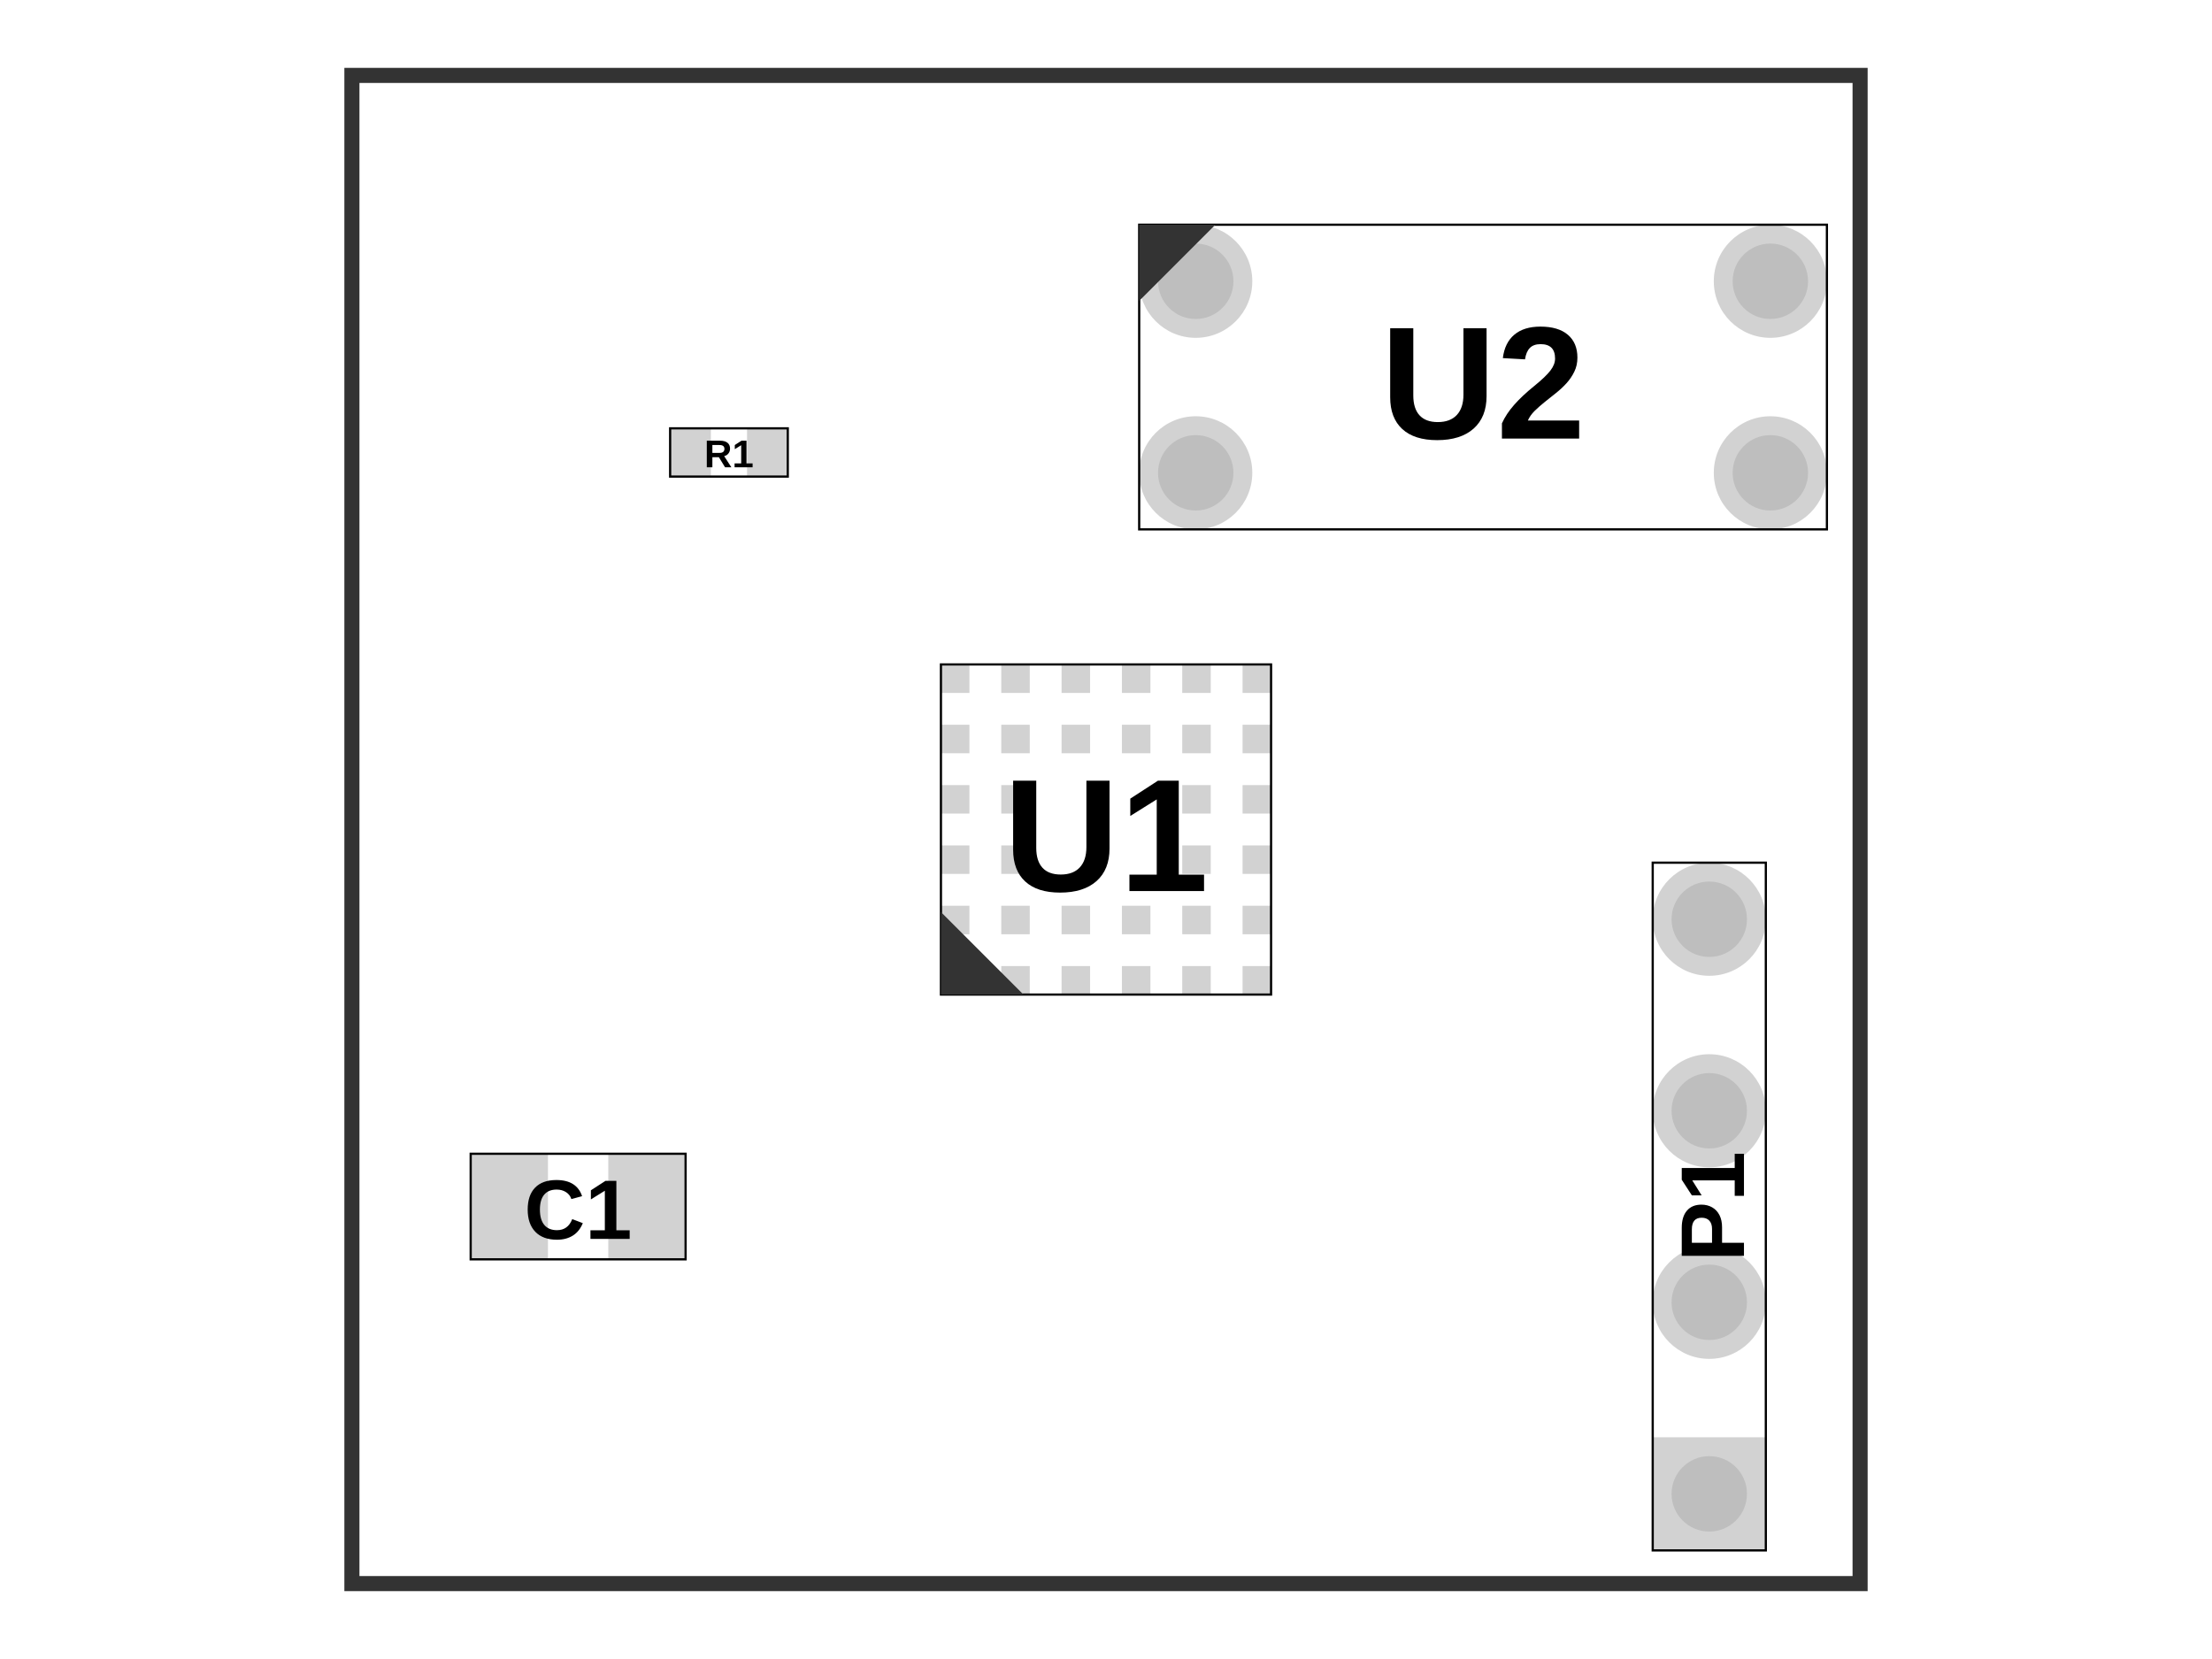
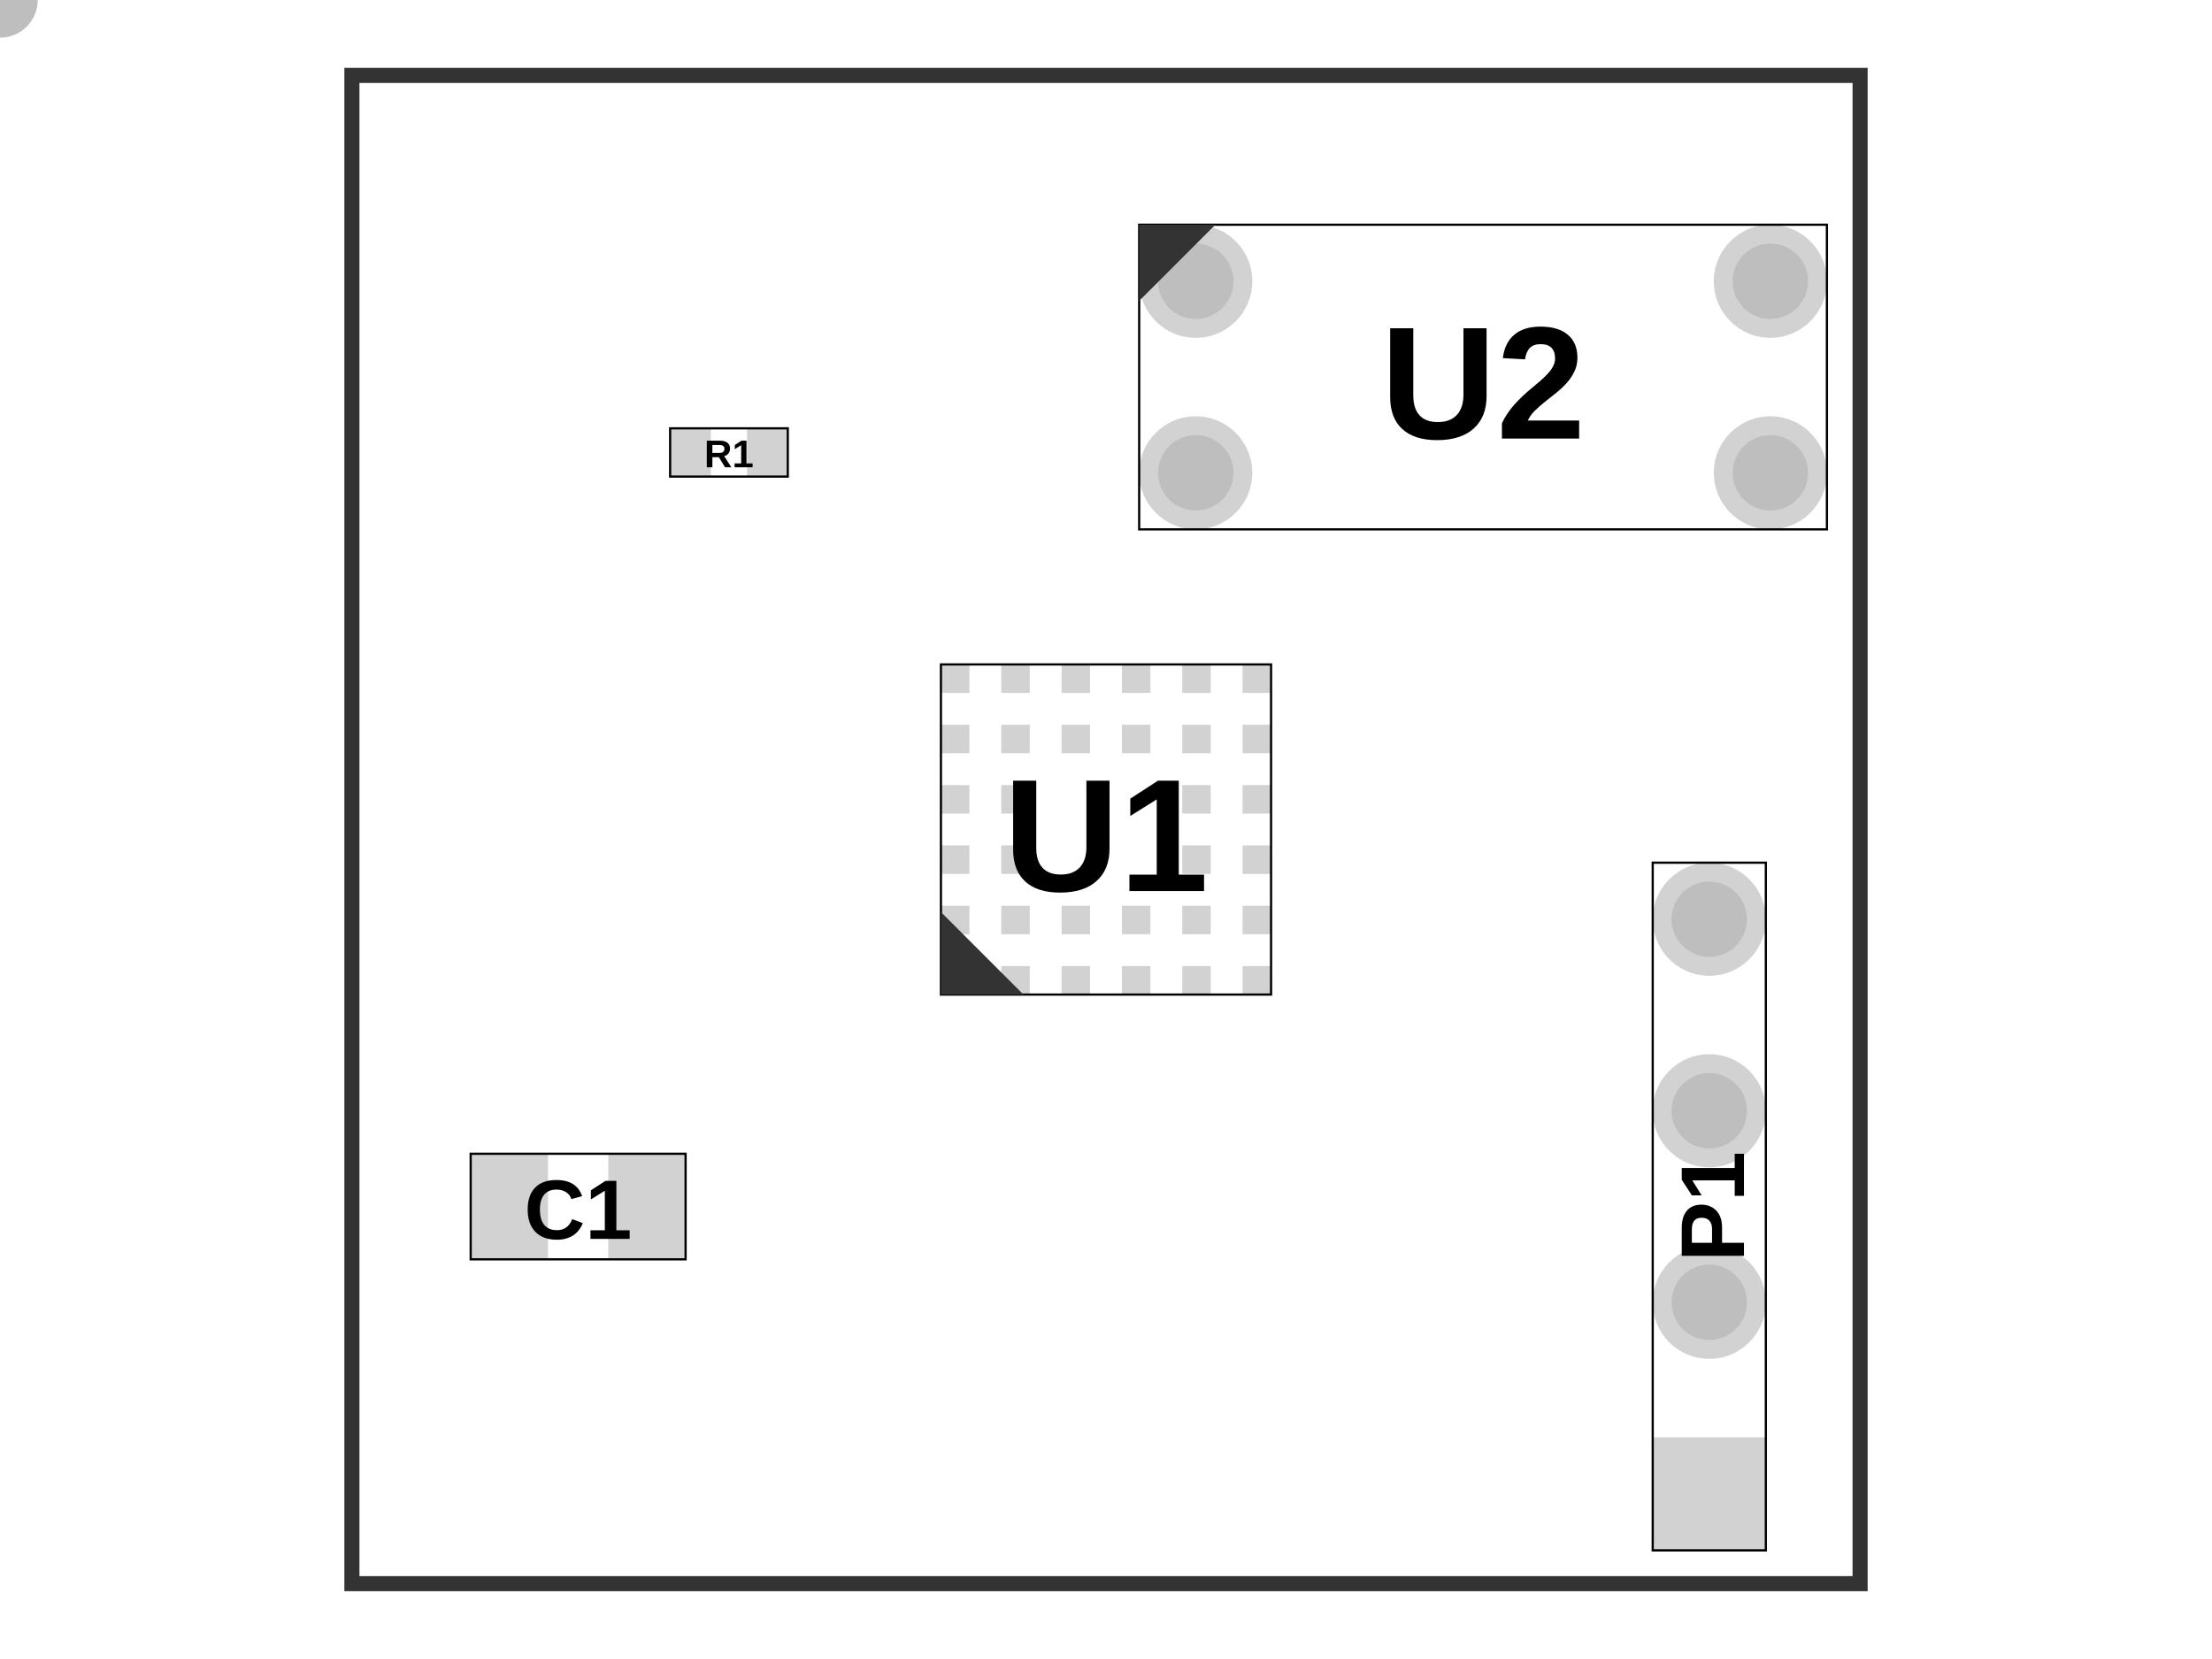
<svg xmlns="http://www.w3.org/2000/svg" width="800" height="600">
  <style>
              .assembly-component { 
                fill: none; 
                stroke: #000; 
              }
              .assembly-board { 
                fill: #f2f2f2; 
                stroke: rgb(0,0,0); 
                stroke-opacity: 0.8;
              }
              .assembly-component-label { 
                fill: #000; 
                font-family: Arial, serif;
                font-weight: bold;
                dominant-baseline: middle;
                text-anchor: middle;
              }
              .assembly-boundary { 
                fill: none; 
                stroke: #fff;
                stroke-width: 0.2; 
              }
            </style>
  <rect fill="#fff" x="0" y="0" width="800" height="600" />
  <rect class="assembly-boundary" x="127.273" y="27.273" width="545.455" height="545.455" />
  <path class="pcb-board" d="M 127.273 572.727 L 672.727 572.727 L 672.727 27.273 L 127.273 27.273 Z" fill="none" stroke="rgb(0,0,0)" stroke-opacity="0.8" stroke-width="5.455" />
  <g>
    <circle class="assembly-hole-outer" fill="rgb(210, 210, 210)" cx="432.455" cy="101.727" r="20.455" />
    <circle class="assembly-hole-inner" fill="rgb(190, 190, 190)" cx="432.455" cy="101.727" r="13.636" />
  </g>
  <g>
    <circle class="assembly-hole-outer" fill="rgb(210, 210, 210)" cx="432.455" cy="171" r="20.455" />
    <circle class="assembly-hole-inner" fill="rgb(190, 190, 190)" cx="432.455" cy="171" r="13.636" />
  </g>
  <g>
    <circle class="assembly-hole-outer" fill="rgb(210, 210, 210)" cx="640.273" cy="171" r="20.455" />
    <circle class="assembly-hole-inner" fill="rgb(190, 190, 190)" cx="640.273" cy="171" r="13.636" />
  </g>
  <g>
    <circle class="assembly-hole-outer" fill="rgb(210, 210, 210)" cx="640.273" cy="101.727" r="20.455" />
    <circle class="assembly-hole-inner" fill="rgb(190, 190, 190)" cx="640.273" cy="101.727" r="13.636" />
  </g>
  <g>
    <rect class="assembly-hole-outer-pad" fill="rgb(210, 210, 210)" x="597.727" y="519.818" width="40.909" height="40.909" />
-     <circle class="assembly-hole-inner" fill="rgb(190, 190, 190)" cx="618.182" cy="540.273" r="13.636" />
+     <circle class="assembly-hole-inner" fill="rgb(190, 190, 190)" cx="NaN" cy="NaN" r="13.636" />
  </g>
  <g>
    <circle class="assembly-hole-outer" fill="rgb(210, 210, 210)" cx="618.182" cy="471" r="20.455" />
    <circle class="assembly-hole-inner" fill="rgb(190, 190, 190)" cx="618.182" cy="471" r="13.636" />
  </g>
  <g>
    <circle class="assembly-hole-outer" fill="rgb(210, 210, 210)" cx="618.182" cy="401.727" r="20.455" />
    <circle class="assembly-hole-inner" fill="rgb(190, 190, 190)" cx="618.182" cy="401.727" r="13.636" />
  </g>
  <g>
    <circle class="assembly-hole-outer" fill="rgb(210, 210, 210)" cx="618.182" cy="332.455" r="20.455" />
    <circle class="assembly-hole-inner" fill="rgb(190, 190, 190)" cx="618.182" cy="332.455" r="13.636" />
  </g>
  <rect class="assembly-pad" fill="rgb(210, 210, 210)" x="340.301" y="349.392" width="10.308" height="10.308" data-layer="top" />
  <rect class="assembly-pad" fill="rgb(210, 210, 210)" x="362.119" y="349.392" width="10.308" height="10.308" data-layer="top" />
  <rect class="assembly-pad" fill="rgb(210, 210, 210)" x="383.937" y="349.392" width="10.308" height="10.308" data-layer="top" />
  <rect class="assembly-pad" fill="rgb(210, 210, 210)" x="405.755" y="349.392" width="10.308" height="10.308" data-layer="top" />
  <rect class="assembly-pad" fill="rgb(210, 210, 210)" x="427.573" y="349.392" width="10.308" height="10.308" data-layer="top" />
  <rect class="assembly-pad" fill="rgb(210, 210, 210)" x="449.392" y="349.392" width="10.308" height="10.308" data-layer="top" />
  <rect class="assembly-pad" fill="rgb(210, 210, 210)" x="340.301" y="327.573" width="10.308" height="10.308" data-layer="top" />
  <rect class="assembly-pad" fill="rgb(210, 210, 210)" x="362.119" y="327.573" width="10.308" height="10.308" data-layer="top" />
  <rect class="assembly-pad" fill="rgb(210, 210, 210)" x="383.937" y="327.573" width="10.308" height="10.308" data-layer="top" />
  <rect class="assembly-pad" fill="rgb(210, 210, 210)" x="405.755" y="327.573" width="10.308" height="10.308" data-layer="top" />
  <rect class="assembly-pad" fill="rgb(210, 210, 210)" x="427.573" y="327.573" width="10.308" height="10.308" data-layer="top" />
  <rect class="assembly-pad" fill="rgb(210, 210, 210)" x="449.392" y="327.573" width="10.308" height="10.308" data-layer="top" />
  <rect class="assembly-pad" fill="rgb(210, 210, 210)" x="340.301" y="305.755" width="10.308" height="10.308" data-layer="top" />
  <rect class="assembly-pad" fill="rgb(210, 210, 210)" x="362.119" y="305.755" width="10.308" height="10.308" data-layer="top" />
  <rect class="assembly-pad" fill="rgb(210, 210, 210)" x="427.573" y="305.755" width="10.308" height="10.308" data-layer="top" />
  <rect class="assembly-pad" fill="rgb(210, 210, 210)" x="449.392" y="305.755" width="10.308" height="10.308" data-layer="top" />
  <rect class="assembly-pad" fill="rgb(210, 210, 210)" x="340.301" y="283.937" width="10.308" height="10.308" data-layer="top" />
  <rect class="assembly-pad" fill="rgb(210, 210, 210)" x="362.119" y="283.937" width="10.308" height="10.308" data-layer="top" />
  <rect class="assembly-pad" fill="rgb(210, 210, 210)" x="427.573" y="283.937" width="10.308" height="10.308" data-layer="top" />
  <rect class="assembly-pad" fill="rgb(210, 210, 210)" x="449.392" y="283.937" width="10.308" height="10.308" data-layer="top" />
  <rect class="assembly-pad" fill="rgb(210, 210, 210)" x="340.301" y="262.119" width="10.308" height="10.308" data-layer="top" />
  <rect class="assembly-pad" fill="rgb(210, 210, 210)" x="362.119" y="262.119" width="10.308" height="10.308" data-layer="top" />
  <rect class="assembly-pad" fill="rgb(210, 210, 210)" x="383.937" y="262.119" width="10.308" height="10.308" data-layer="top" />
  <rect class="assembly-pad" fill="rgb(210, 210, 210)" x="405.755" y="262.119" width="10.308" height="10.308" data-layer="top" />
  <rect class="assembly-pad" fill="rgb(210, 210, 210)" x="427.573" y="262.119" width="10.308" height="10.308" data-layer="top" />
  <rect class="assembly-pad" fill="rgb(210, 210, 210)" x="449.392" y="262.119" width="10.308" height="10.308" data-layer="top" />
  <rect class="assembly-pad" fill="rgb(210, 210, 210)" x="340.301" y="240.301" width="10.308" height="10.308" data-layer="top" />
  <rect class="assembly-pad" fill="rgb(210, 210, 210)" x="362.119" y="240.301" width="10.308" height="10.308" data-layer="top" />
  <rect class="assembly-pad" fill="rgb(210, 210, 210)" x="383.937" y="240.301" width="10.308" height="10.308" data-layer="top" />
  <rect class="assembly-pad" fill="rgb(210, 210, 210)" x="405.755" y="240.301" width="10.308" height="10.308" data-layer="top" />
  <rect class="assembly-pad" fill="rgb(210, 210, 210)" x="427.573" y="240.301" width="10.308" height="10.308" data-layer="top" />
  <rect class="assembly-pad" fill="rgb(210, 210, 210)" x="449.392" y="240.301" width="10.308" height="10.308" data-layer="top" />
  <rect class="assembly-pad" fill="rgb(210, 210, 210)" x="242.364" y="154.909" width="14.727" height="17.455" data-layer="top" />
  <rect class="assembly-pad" fill="rgb(210, 210, 210)" x="270.182" y="154.909" width="14.727" height="17.455" data-layer="top" />
  <rect class="assembly-pad" fill="rgb(210, 210, 210)" x="170.227" y="417.273" width="27.955" height="38.182" data-layer="top" />
  <rect class="assembly-pad" fill="rgb(210, 210, 210)" x="220" y="417.273" width="27.955" height="38.182" data-layer="top" />
  <g transform="translate(400, 300) scale(1, -1)">
    <path class="assembly-component" d="M-59.699,-59.699 L59.699,-59.699 L59.699,59.699 L-59.699,59.699 Z" stroke-width="0.80" transform="rotate(0)" stroke-dasharray="" />
    <text x="0" y="0" class="assembly-component-label" text-anchor="middle" dy=".10em" style="pointer-events: none" font-size="58.0px" transform="scale(1, -1)">U1</text>
    <polygon class="assembly-pin1-indicator" points="-59.699,-59.699 -29.85,-59.699 -59.699,-29.85" fill="#333" stroke="none" transform="rotate(0)" />
  </g>
  <g transform="translate(263.6364, 163.6364) scale(1, -1)">
    <path class="assembly-component" d="M-21.273,-8.727 L21.273,-8.727 L21.273,8.727 L-21.273,8.727 Z" stroke-width="0.80" transform="rotate(0)" stroke-dasharray="" />
    <text x="0" y="0" class="assembly-component-label" text-anchor="middle" dy=".10em" style="pointer-events: none" font-size="14.0px" transform="scale(1, -1)">R1</text>
  </g>
  <g transform="translate(536.3636, 136.3636) scale(1, -1)">
    <path class="assembly-component" d="M-124.364,-55.091 L124.364,-55.091 L124.364,55.091 L-124.364,55.091 Z" stroke-width="0.80" transform="rotate(0)" stroke-dasharray="" />
    <text x="0" y="0" class="assembly-component-label" text-anchor="middle" dy=".10em" style="pointer-events: none" font-size="58.0px" transform="scale(1, -1)">U2</text>
    <polygon class="assembly-pin1-indicator" points="-124.364,55.091 -96.818,55.091 -124.364,27.545" fill="#333" stroke="none" transform="rotate(0)" />
  </g>
  <g transform="translate(618.1818, 436.3636) scale(1, -1)">
    <path class="assembly-component" d="M124.364,-20.455 L124.364,20.455 L-124.364,20.455 L-124.364,-20.455 Z" stroke-width="0.80" transform="rotate(-90)" stroke-dasharray="" />
    <text x="0" y="0" class="assembly-component-label" text-anchor="middle" dy=".10em" style="pointer-events: none" font-size="32.7px" transform="rotate(90) scale(1, -1)">P1</text>
  </g>
  <g transform="translate(209.0909, 436.3636) scale(1, -1)">
    <path class="assembly-component" d="M-38.864,-19.091 L38.864,-19.091 L38.864,19.091 L-38.864,19.091 Z" stroke-width="0.80" transform="rotate(0)" stroke-dasharray="" />
    <text x="0" y="0" class="assembly-component-label" text-anchor="middle" dy=".10em" style="pointer-events: none" font-size="30.5px" transform="scale(1, -1)">C1</text>
  </g>
</svg>
